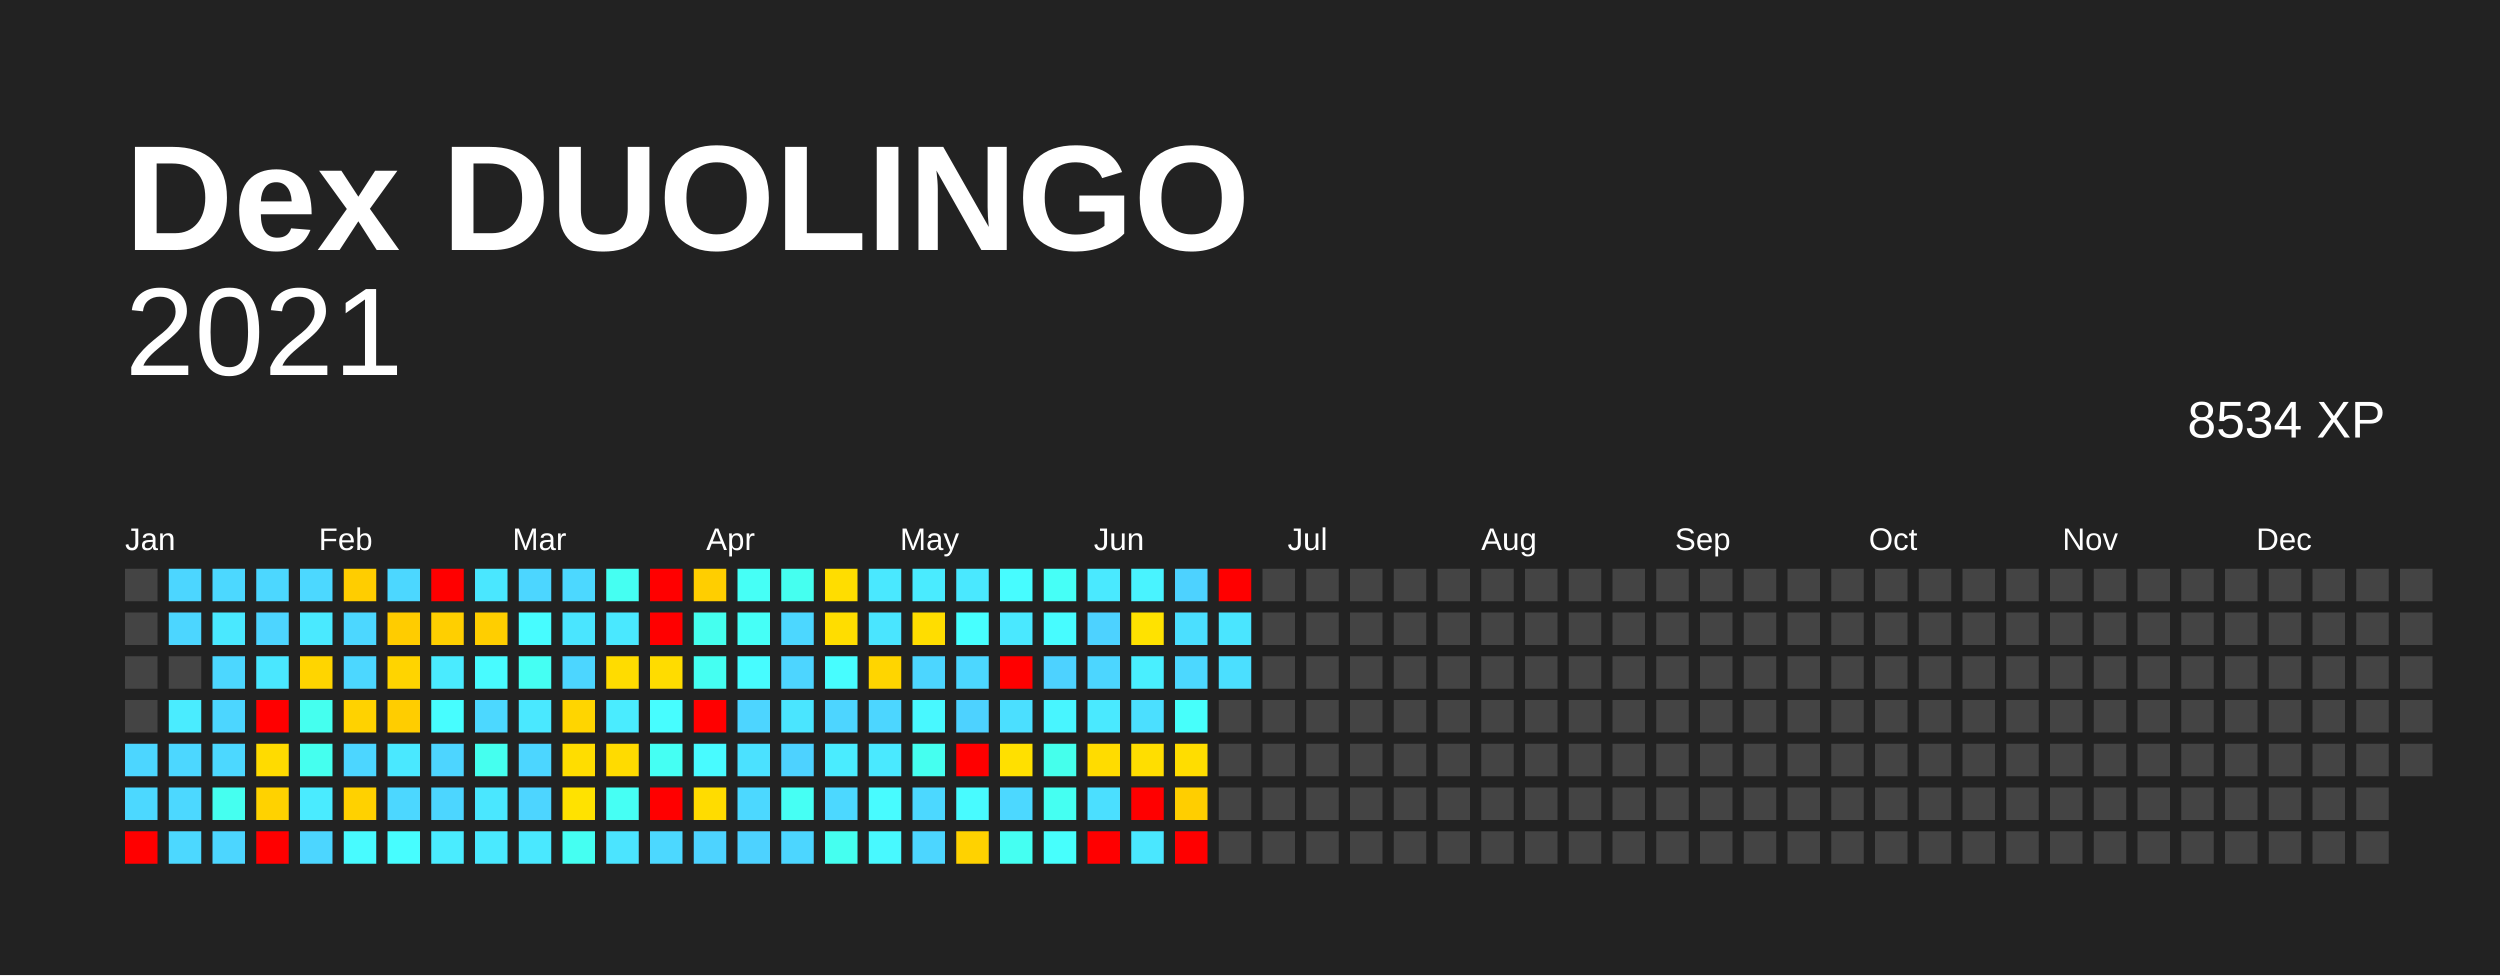
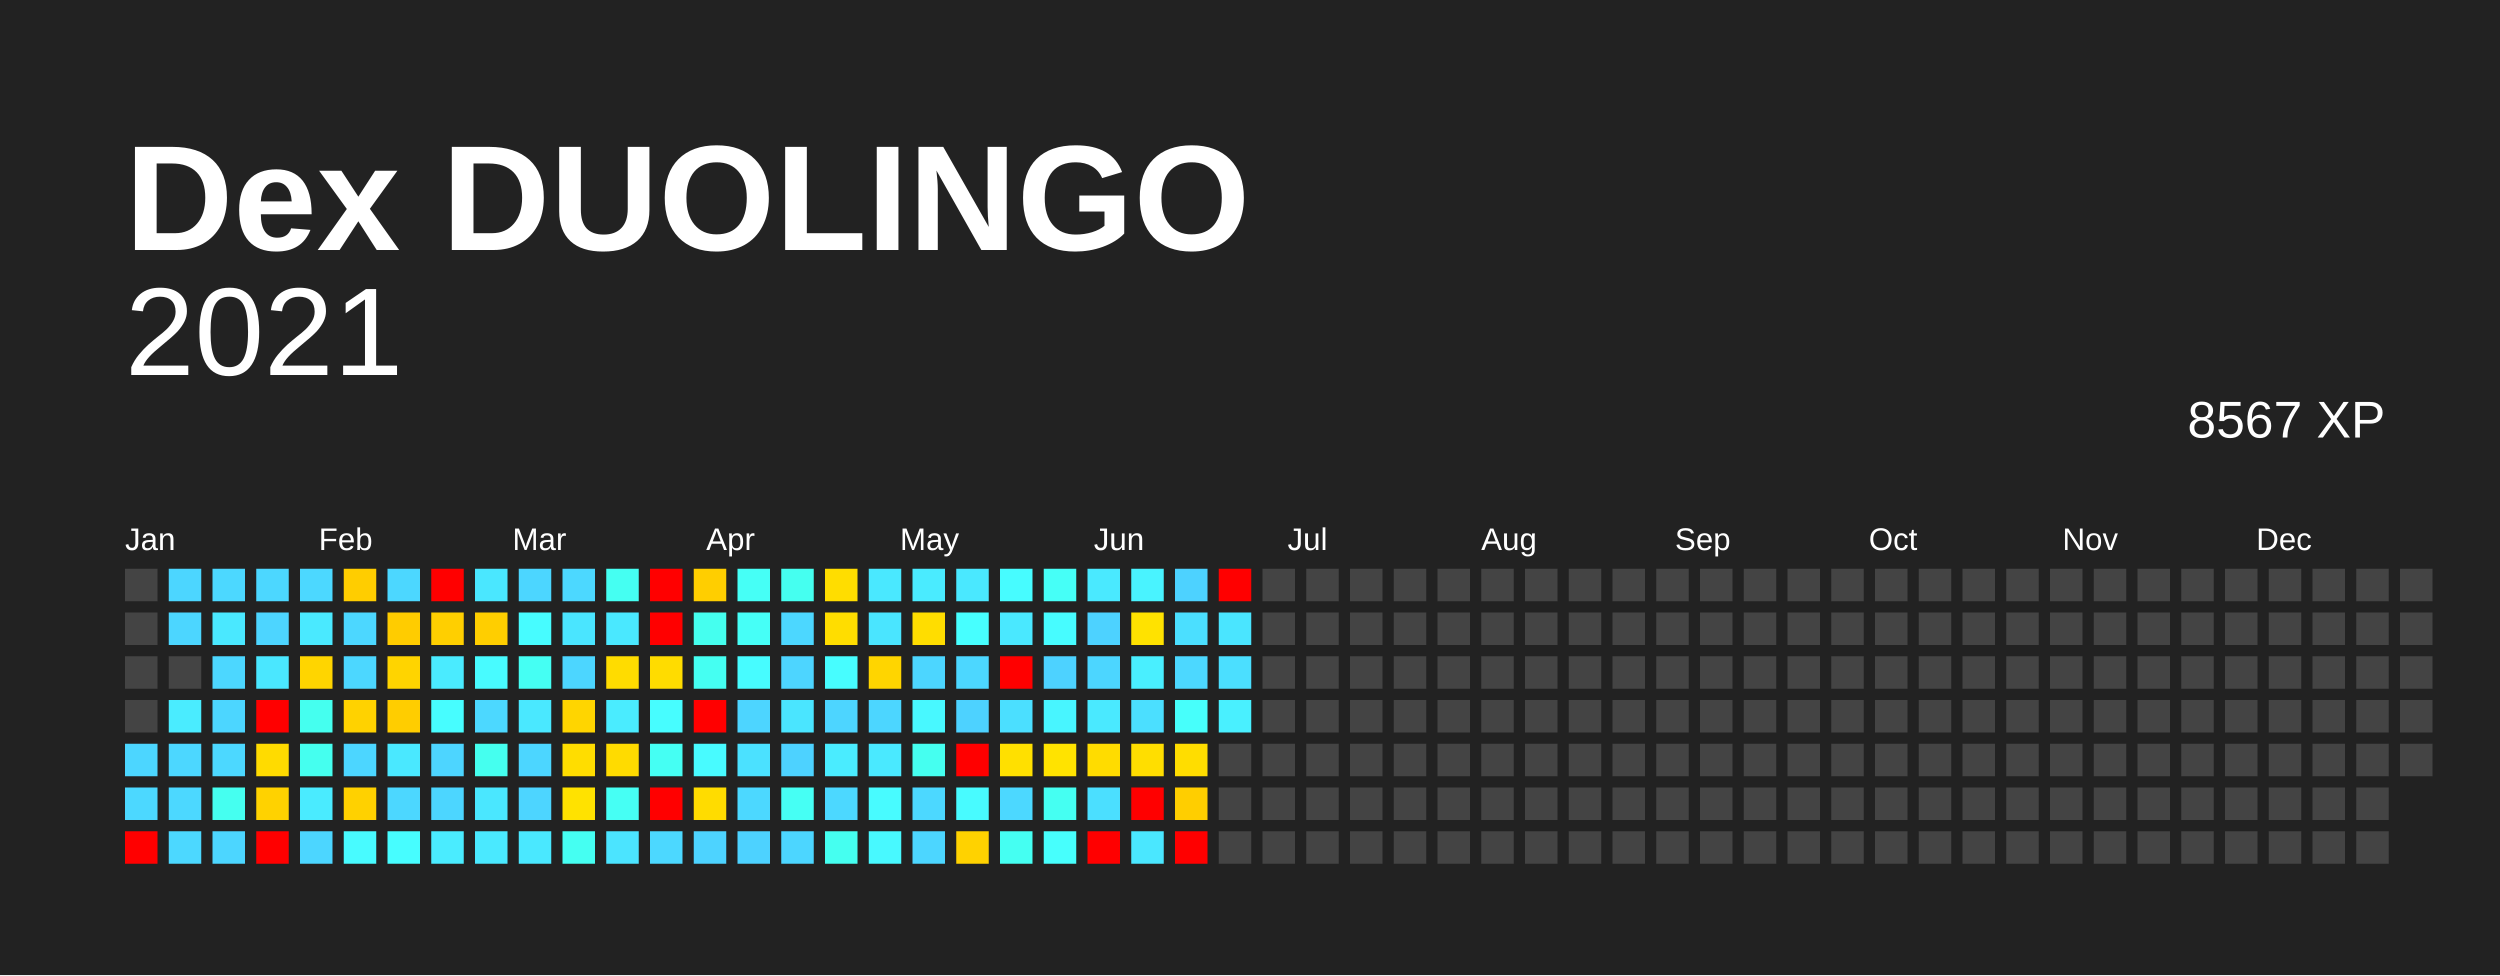
<svg xmlns="http://www.w3.org/2000/svg" baseProfile="full" height="78mm" version="1.1" viewBox="0,0,200,78" width="200mm">
  <defs />
  <rect fill="#222222" height="78" width="200" x="0" y="0" />
  <text fill="#FFFFFF" style="font-size:12px; font-family:Arial; font-weight:bold;" x="10" y="20">Dex DUOLINGO</text>
  <text alignment-baseline="hanging" fill="#FFFFFF" style="font-size:10.0px; font-family:Arial;" x="10" y="30">2021</text>
-   <text alignment-baseline="hanging" fill="#FFFFFF" style="font-size:4.125px; font-family:Arial;" x="175" y="35">8534 XP</text>
+   <text alignment-baseline="hanging" fill="#FFFFFF" style="font-size:4.125px; font-family:Arial;" x="175" y="35">8567 XP</text>
  <text fill="#FFFFFF" style="font-size:2.5px; font-family:Arial" x="10.0" y="44">Jan</text>
  <text fill="#FFFFFF" style="font-size:2.5px; font-family:Arial" x="25.5" y="44">Feb</text>
  <text fill="#FFFFFF" style="font-size:2.5px; font-family:Arial" x="41.0" y="44">Mar</text>
  <text fill="#FFFFFF" style="font-size:2.5px; font-family:Arial" x="56.5" y="44">Apr</text>
  <text fill="#FFFFFF" style="font-size:2.5px; font-family:Arial" x="72.0" y="44">May</text>
  <text fill="#FFFFFF" style="font-size:2.5px; font-family:Arial" x="87.5" y="44">Jun</text>
  <text fill="#FFFFFF" style="font-size:2.5px; font-family:Arial" x="103.0" y="44">Jul</text>
  <text fill="#FFFFFF" style="font-size:2.5px; font-family:Arial" x="118.5" y="44">Aug</text>
  <text fill="#FFFFFF" style="font-size:2.5px; font-family:Arial" x="134.0" y="44">Sep</text>
  <text fill="#FFFFFF" style="font-size:2.5px; font-family:Arial" x="149.5" y="44">Oct</text>
  <text fill="#FFFFFF" style="font-size:2.5px; font-family:Arial" x="165.0" y="44">Nov</text>
  <text fill="#FFFFFF" style="font-size:2.5px; font-family:Arial" x="180.5" y="44">Dec</text>
  <rect fill="#444444" height="2.6" width="2.6" x="10.0" y="45.5" />
  <rect fill="#444444" height="2.6" width="2.6" x="10.0" y="49.0" />
  <rect fill="#444444" height="2.6" width="2.6" x="10.0" y="52.5" />
  <rect fill="#444444" height="2.6" width="2.6" x="10.0" y="56.0" />
  <rect fill="#4cd6ff" height="2.6" width="2.6" x="10.0" y="59.5" />
  <rect fill="#4cd8ff" height="2.6" width="2.6" x="10.0" y="63.0" />
  <rect fill="red" height="2.6" width="2.6" x="10.0" y="66.5" />
  <rect fill="#4cd6ff" height="2.6" width="2.6" x="13.5" y="45.5" />
  <rect fill="#4cd6ff" height="2.6" width="2.6" x="13.5" y="49.0" />
  <rect fill="#444444" height="2.6" width="2.6" x="13.5" y="52.5" />
  <rect fill="#4aecff" height="2.6" width="2.6" x="13.5" y="56.0" />
  <rect fill="#4cd7ff" height="2.6" width="2.6" x="13.5" y="59.5" />
  <rect fill="#4cd8ff" height="2.6" width="2.6" x="13.5" y="63.0" />
  <rect fill="#4cd8ff" height="2.6" width="2.6" x="13.5" y="66.5" />
  <rect fill="#4cd8ff" height="2.6" width="2.6" x="17.0" y="45.5" />
  <rect fill="#4ae8ff" height="2.6" width="2.6" x="17.0" y="49.0" />
  <rect fill="#4cd7ff" height="2.6" width="2.6" x="17.0" y="52.5" />
  <rect fill="#4cd6ff" height="2.6" width="2.6" x="17.0" y="56.0" />
  <rect fill="#4cd8ff" height="2.6" width="2.6" x="17.0" y="59.5" />
  <rect fill="#45fff0" height="2.6" width="2.6" x="17.0" y="63.0" />
  <rect fill="#4cd6ff" height="2.6" width="2.6" x="17.0" y="66.5" />
  <rect fill="#4cd7ff" height="2.6" width="2.6" x="20.5" y="45.5" />
  <rect fill="#4dd5ff" height="2.6" width="2.6" x="20.5" y="49.0" />
  <rect fill="#4ae7ff" height="2.6" width="2.6" x="20.5" y="52.5" />
  <rect fill="red" height="2.6" width="2.6" x="20.5" y="56.0" />
  <rect fill="#ffdb00" height="2.6" width="2.6" x="20.5" y="59.5" />
  <rect fill="#ffd200" height="2.6" width="2.6" x="20.5" y="63.0" />
  <rect fill="red" height="2.6" width="2.6" x="20.5" y="66.5" />
  <rect fill="#4cd8ff" height="2.6" width="2.6" x="24.0" y="45.5" />
  <rect fill="#4ae9ff" height="2.6" width="2.6" x="24.0" y="49.0" />
  <rect fill="#ffd500" height="2.6" width="2.6" x="24.0" y="52.5" />
  <rect fill="#45ffef" height="2.6" width="2.6" x="24.0" y="56.0" />
  <rect fill="#45ffef" height="2.6" width="2.6" x="24.0" y="59.5" />
  <rect fill="#4aebff" height="2.6" width="2.6" x="24.0" y="63.0" />
  <rect fill="#4cd6ff" height="2.6" width="2.6" x="24.0" y="66.5" />
  <rect fill="#ffcd00" height="2.6" width="2.6" x="27.5" y="45.5" />
  <rect fill="#4cd7ff" height="2.6" width="2.6" x="27.5" y="49.0" />
  <rect fill="#4cd7ff" height="2.6" width="2.6" x="27.5" y="52.5" />
  <rect fill="#ffd200" height="2.6" width="2.6" x="27.5" y="56.0" />
  <rect fill="#4cd6ff" height="2.6" width="2.6" x="27.5" y="59.5" />
  <rect fill="#ffd100" height="2.6" width="2.6" x="27.5" y="63.0" />
  <rect fill="#48fbff" height="2.6" width="2.6" x="27.5" y="66.5" />
  <rect fill="#4cd7ff" height="2.6" width="2.6" x="31.0" y="45.5" />
  <rect fill="#ffcc00" height="2.6" width="2.6" x="31.0" y="49.0" />
  <rect fill="#ffd400" height="2.6" width="2.6" x="31.0" y="52.5" />
  <rect fill="#ffcd00" height="2.6" width="2.6" x="31.0" y="56.0" />
  <rect fill="#4ae8ff" height="2.6" width="2.6" x="31.0" y="59.5" />
  <rect fill="#4cd7ff" height="2.6" width="2.6" x="31.0" y="63.0" />
  <rect fill="#47fdff" height="2.6" width="2.6" x="31.0" y="66.5" />
  <rect fill="red" height="2.6" width="2.6" x="34.5" y="45.5" />
  <rect fill="#ffcf00" height="2.6" width="2.6" x="34.5" y="49.0" />
  <rect fill="#4aebff" height="2.6" width="2.6" x="34.5" y="52.5" />
  <rect fill="#47fdff" height="2.6" width="2.6" x="34.5" y="56.0" />
  <rect fill="#4dd5ff" height="2.6" width="2.6" x="34.5" y="59.5" />
  <rect fill="#4cd6ff" height="2.6" width="2.6" x="34.5" y="63.0" />
  <rect fill="#4aecff" height="2.6" width="2.6" x="34.5" y="66.5" />
  <rect fill="#4ae7ff" height="2.6" width="2.6" x="38.0" y="45.5" />
  <rect fill="#ffce00" height="2.6" width="2.6" x="38.0" y="49.0" />
  <rect fill="#48fbff" height="2.6" width="2.6" x="38.0" y="52.5" />
  <rect fill="#4cd8ff" height="2.6" width="2.6" x="38.0" y="56.0" />
  <rect fill="#45ffef" height="2.6" width="2.6" x="38.0" y="59.5" />
  <rect fill="#4ae7ff" height="2.6" width="2.6" x="38.0" y="63.0" />
  <rect fill="#4ae9ff" height="2.6" width="2.6" x="38.0" y="66.5" />
  <rect fill="#4cd6ff" height="2.6" width="2.6" x="41.5" y="45.5" />
  <rect fill="#47fcff" height="2.6" width="2.6" x="41.5" y="49.0" />
  <rect fill="#45fff3" height="2.6" width="2.6" x="41.5" y="52.5" />
  <rect fill="#4ae8ff" height="2.6" width="2.6" x="41.5" y="56.0" />
  <rect fill="#4cd6ff" height="2.6" width="2.6" x="41.5" y="59.5" />
  <rect fill="#4dd5ff" height="2.6" width="2.6" x="41.5" y="63.0" />
  <rect fill="#4ae8ff" height="2.6" width="2.6" x="41.5" y="66.5" />
  <rect fill="#4cd8ff" height="2.6" width="2.6" x="45.0" y="45.5" />
  <rect fill="#4ae5ff" height="2.6" width="2.6" x="45.0" y="49.0" />
  <rect fill="#4cd6ff" height="2.6" width="2.6" x="45.0" y="52.5" />
  <rect fill="#ffd500" height="2.6" width="2.6" x="45.0" y="56.0" />
  <rect fill="#ffdd00" height="2.6" width="2.6" x="45.0" y="59.5" />
  <rect fill="#ffe200" height="2.6" width="2.6" x="45.0" y="63.0" />
  <rect fill="#45fff2" height="2.6" width="2.6" x="45.0" y="66.5" />
  <rect fill="#45fff2" height="2.6" width="2.6" x="48.5" y="45.5" />
  <rect fill="#4ae8ff" height="2.6" width="2.6" x="48.5" y="49.0" />
  <rect fill="#ffdc00" height="2.6" width="2.6" x="48.5" y="52.5" />
  <rect fill="#4aecff" height="2.6" width="2.6" x="48.5" y="56.0" />
  <rect fill="#ffdb00" height="2.6" width="2.6" x="48.5" y="59.5" />
  <rect fill="#46fff4" height="2.6" width="2.6" x="48.5" y="63.0" />
  <rect fill="#4be4ff" height="2.6" width="2.6" x="48.5" y="66.5" />
  <rect fill="red" height="2.6" width="2.6" x="52.0" y="45.5" />
  <rect fill="red" height="2.6" width="2.6" x="52.0" y="49.0" />
  <rect fill="#ffdc00" height="2.6" width="2.6" x="52.0" y="52.5" />
  <rect fill="#47fdff" height="2.6" width="2.6" x="52.0" y="56.0" />
  <rect fill="#45fff3" height="2.6" width="2.6" x="52.0" y="59.5" />
  <rect fill="red" height="2.6" width="2.6" x="52.0" y="63.0" />
  <rect fill="#4cd8ff" height="2.6" width="2.6" x="52.0" y="66.5" />
  <rect fill="#ffce00" height="2.6" width="2.6" x="55.5" y="45.5" />
  <rect fill="#45ffef" height="2.6" width="2.6" x="55.5" y="49.0" />
  <rect fill="#45fff2" height="2.6" width="2.6" x="55.5" y="52.5" />
  <rect fill="red" height="2.6" width="2.6" x="55.5" y="56.0" />
  <rect fill="#48fbff" height="2.6" width="2.6" x="55.5" y="59.5" />
  <rect fill="#ffdc00" height="2.6" width="2.6" x="55.5" y="63.0" />
  <rect fill="#4dd3ff" height="2.6" width="2.6" x="55.5" y="66.5" />
  <rect fill="#46fff6" height="2.6" width="2.6" x="59.0" y="45.5" />
  <rect fill="#46fff7" height="2.6" width="2.6" x="59.0" y="49.0" />
  <rect fill="#47fcff" height="2.6" width="2.6" x="59.0" y="52.5" />
  <rect fill="#4dd5ff" height="2.6" width="2.6" x="59.0" y="56.0" />
  <rect fill="#4be1ff" height="2.6" width="2.6" x="59.0" y="59.5" />
  <rect fill="#4cd8ff" height="2.6" width="2.6" x="59.0" y="63.0" />
  <rect fill="#4dd2ff" height="2.6" width="2.6" x="59.0" y="66.5" />
  <rect fill="#45fff0" height="2.6" width="2.6" x="62.5" y="45.5" />
  <rect fill="#4cd7ff" height="2.6" width="2.6" x="62.5" y="49.0" />
  <rect fill="#4dd5ff" height="2.6" width="2.6" x="62.5" y="52.5" />
  <rect fill="#4ae5ff" height="2.6" width="2.6" x="62.5" y="56.0" />
  <rect fill="#4dd2ff" height="2.6" width="2.6" x="62.5" y="59.5" />
  <rect fill="#46fff4" height="2.6" width="2.6" x="62.5" y="63.0" />
  <rect fill="#4cd6ff" height="2.6" width="2.6" x="62.5" y="66.5" />
  <rect fill="#ffdd00" height="2.6" width="2.6" x="66.0" y="45.5" />
  <rect fill="#ffdd00" height="2.6" width="2.6" x="66.0" y="49.0" />
  <rect fill="#47fdff" height="2.6" width="2.6" x="66.0" y="52.5" />
  <rect fill="#4dd5ff" height="2.6" width="2.6" x="66.0" y="56.0" />
  <rect fill="#4aecff" height="2.6" width="2.6" x="66.0" y="59.5" />
  <rect fill="#4cd8ff" height="2.6" width="2.6" x="66.0" y="63.0" />
  <rect fill="#45fff0" height="2.6" width="2.6" x="66.0" y="66.5" />
  <rect fill="#4ae8ff" height="2.6" width="2.6" x="69.5" y="45.5" />
  <rect fill="#4ae5ff" height="2.6" width="2.6" x="69.5" y="49.0" />
  <rect fill="#ffd500" height="2.6" width="2.6" x="69.5" y="52.5" />
  <rect fill="#4cd6ff" height="2.6" width="2.6" x="69.5" y="56.0" />
  <rect fill="#4ae9ff" height="2.6" width="2.6" x="69.5" y="59.5" />
  <rect fill="#48fbff" height="2.6" width="2.6" x="69.5" y="63.0" />
  <rect fill="#48f9ff" height="2.6" width="2.6" x="69.5" y="66.5" />
  <rect fill="#4aebff" height="2.6" width="2.6" x="73.0" y="45.5" />
  <rect fill="#ffdd00" height="2.6" width="2.6" x="73.0" y="49.0" />
  <rect fill="#4cd6ff" height="2.6" width="2.6" x="73.0" y="52.5" />
  <rect fill="#48f8ff" height="2.6" width="2.6" x="73.0" y="56.0" />
  <rect fill="#45fff0" height="2.6" width="2.6" x="73.0" y="59.5" />
  <rect fill="#4cd8ff" height="2.6" width="2.6" x="73.0" y="63.0" />
  <rect fill="#4cd6ff" height="2.6" width="2.6" x="73.0" y="66.5" />
  <rect fill="#4ae8ff" height="2.6" width="2.6" x="76.5" y="45.5" />
  <rect fill="#47ffff" height="2.6" width="2.6" x="76.5" y="49.0" />
  <rect fill="#4cd7ff" height="2.6" width="2.6" x="76.5" y="52.5" />
  <rect fill="#4dd2ff" height="2.6" width="2.6" x="76.5" y="56.0" />
  <rect fill="red" height="2.6" width="2.6" x="76.5" y="59.5" />
  <rect fill="#48fbff" height="2.6" width="2.6" x="76.5" y="63.0" />
  <rect fill="#ffd200" height="2.6" width="2.6" x="76.5" y="66.5" />
  <rect fill="#47fcff" height="2.6" width="2.6" x="80.0" y="45.5" />
  <rect fill="#4ae8ff" height="2.6" width="2.6" x="80.0" y="49.0" />
  <rect fill="red" height="2.6" width="2.6" x="80.0" y="52.5" />
  <rect fill="#4bdfff" height="2.6" width="2.6" x="80.0" y="56.0" />
  <rect fill="#ffe000" height="2.6" width="2.6" x="80.0" y="59.5" />
  <rect fill="#4cd8ff" height="2.6" width="2.6" x="80.0" y="63.0" />
  <rect fill="#45fff2" height="2.6" width="2.6" x="80.0" y="66.5" />
  <rect fill="#46fff7" height="2.6" width="2.6" x="83.5" y="45.5" />
  <rect fill="#47fcff" height="2.6" width="2.6" x="83.5" y="49.0" />
  <rect fill="#4dd2ff" height="2.6" width="2.6" x="83.5" y="52.5" />
  <rect fill="#48f5ff" height="2.6" width="2.6" x="83.5" y="56.0" />
-   <rect fill="#45ffec" height="2.6" width="2.6" x="83.5" y="59.5" />
+   <rect fill="#ffe300" height="2.6" width="2.6" x="83.5" y="59.5" />
  <rect fill="#45fff2" height="2.6" width="2.6" x="83.5" y="63.0" />
  <rect fill="#47fffd" height="2.6" width="2.6" x="83.5" y="66.5" />
  <rect fill="#4ae9ff" height="2.6" width="2.6" x="87.0" y="45.5" />
  <rect fill="#4dd2ff" height="2.6" width="2.6" x="87.0" y="49.0" />
  <rect fill="#4cd6ff" height="2.6" width="2.6" x="87.0" y="52.5" />
  <rect fill="#4ae9ff" height="2.6" width="2.6" x="87.0" y="56.0" />
  <rect fill="#ffdc00" height="2.6" width="2.6" x="87.0" y="59.5" />
  <rect fill="#4bdfff" height="2.6" width="2.6" x="87.0" y="63.0" />
  <rect fill="red" height="2.6" width="2.6" x="87.0" y="66.5" />
  <rect fill="#49f3ff" height="2.6" width="2.6" x="90.5" y="45.5" />
  <rect fill="#ffe200" height="2.6" width="2.6" x="90.5" y="49.0" />
  <rect fill="#49efff" height="2.6" width="2.6" x="90.5" y="52.5" />
  <rect fill="#4bdfff" height="2.6" width="2.6" x="90.5" y="56.0" />
  <rect fill="#ffde00" height="2.6" width="2.6" x="90.5" y="59.5" />
  <rect fill="red" height="2.6" width="2.6" x="90.5" y="63.0" />
  <rect fill="#4ae7ff" height="2.6" width="2.6" x="90.5" y="66.5" />
  <rect fill="#4dd2ff" height="2.6" width="2.6" x="94.0" y="45.5" />
  <rect fill="#4bdfff" height="2.6" width="2.6" x="94.0" y="49.0" />
  <rect fill="#4cd8ff" height="2.6" width="2.6" x="94.0" y="52.5" />
  <rect fill="#47fffb" height="2.6" width="2.6" x="94.0" y="56.0" />
  <rect fill="#ffdd00" height="2.6" width="2.6" x="94.0" y="59.5" />
  <rect fill="#ffce00" height="2.6" width="2.6" x="94.0" y="63.0" />
  <rect fill="red" height="2.6" width="2.6" x="94.0" y="66.5" />
  <rect fill="red" height="2.6" width="2.6" x="97.5" y="45.5" />
  <rect fill="#4ae5ff" height="2.6" width="2.6" x="97.5" y="49.0" />
  <rect fill="#4bdfff" height="2.6" width="2.6" x="97.5" y="52.5" />
-   <rect fill="#444444" height="2.6" width="2.6" x="97.5" y="56.0" />
+   <rect fill="#49f0ff" height="2.6" width="2.6" x="97.5" y="56.0" />
  <rect fill="#444444" height="2.6" width="2.6" x="97.5" y="59.5" />
  <rect fill="#444444" height="2.6" width="2.6" x="97.5" y="63.0" />
  <rect fill="#444444" height="2.6" width="2.6" x="97.5" y="66.5" />
  <rect fill="#444444" height="2.6" width="2.6" x="101.0" y="45.5" />
  <rect fill="#444444" height="2.6" width="2.6" x="101.0" y="49.0" />
  <rect fill="#444444" height="2.6" width="2.6" x="101.0" y="52.5" />
  <rect fill="#444444" height="2.6" width="2.6" x="101.0" y="56.0" />
  <rect fill="#444444" height="2.6" width="2.6" x="101.0" y="59.5" />
  <rect fill="#444444" height="2.6" width="2.6" x="101.0" y="63.0" />
  <rect fill="#444444" height="2.6" width="2.6" x="101.0" y="66.5" />
  <rect fill="#444444" height="2.6" width="2.6" x="104.5" y="45.5" />
  <rect fill="#444444" height="2.6" width="2.6" x="104.5" y="49.0" />
  <rect fill="#444444" height="2.6" width="2.6" x="104.5" y="52.5" />
  <rect fill="#444444" height="2.6" width="2.6" x="104.5" y="56.0" />
  <rect fill="#444444" height="2.6" width="2.6" x="104.5" y="59.5" />
  <rect fill="#444444" height="2.6" width="2.6" x="104.5" y="63.0" />
  <rect fill="#444444" height="2.6" width="2.6" x="104.5" y="66.5" />
  <rect fill="#444444" height="2.6" width="2.6" x="108.0" y="45.5" />
  <rect fill="#444444" height="2.6" width="2.6" x="108.0" y="49.0" />
  <rect fill="#444444" height="2.6" width="2.6" x="108.0" y="52.5" />
  <rect fill="#444444" height="2.6" width="2.6" x="108.0" y="56.0" />
  <rect fill="#444444" height="2.6" width="2.6" x="108.0" y="59.5" />
  <rect fill="#444444" height="2.6" width="2.6" x="108.0" y="63.0" />
  <rect fill="#444444" height="2.6" width="2.6" x="108.0" y="66.5" />
  <rect fill="#444444" height="2.6" width="2.6" x="111.5" y="45.5" />
  <rect fill="#444444" height="2.6" width="2.6" x="111.5" y="49.0" />
  <rect fill="#444444" height="2.6" width="2.6" x="111.5" y="52.5" />
  <rect fill="#444444" height="2.6" width="2.6" x="111.5" y="56.0" />
  <rect fill="#444444" height="2.6" width="2.6" x="111.5" y="59.5" />
  <rect fill="#444444" height="2.6" width="2.6" x="111.5" y="63.0" />
  <rect fill="#444444" height="2.6" width="2.6" x="111.5" y="66.5" />
  <rect fill="#444444" height="2.6" width="2.6" x="115.0" y="45.5" />
  <rect fill="#444444" height="2.6" width="2.6" x="115.0" y="49.0" />
  <rect fill="#444444" height="2.6" width="2.6" x="115.0" y="52.5" />
  <rect fill="#444444" height="2.6" width="2.6" x="115.0" y="56.0" />
  <rect fill="#444444" height="2.6" width="2.6" x="115.0" y="59.5" />
  <rect fill="#444444" height="2.6" width="2.6" x="115.0" y="63.0" />
  <rect fill="#444444" height="2.6" width="2.6" x="115.0" y="66.5" />
  <rect fill="#444444" height="2.6" width="2.6" x="118.5" y="45.5" />
  <rect fill="#444444" height="2.6" width="2.6" x="118.5" y="49.0" />
  <rect fill="#444444" height="2.6" width="2.6" x="118.5" y="52.5" />
  <rect fill="#444444" height="2.6" width="2.6" x="118.5" y="56.0" />
  <rect fill="#444444" height="2.6" width="2.6" x="118.5" y="59.5" />
  <rect fill="#444444" height="2.6" width="2.6" x="118.5" y="63.0" />
  <rect fill="#444444" height="2.6" width="2.6" x="118.5" y="66.5" />
  <rect fill="#444444" height="2.6" width="2.6" x="122.0" y="45.5" />
  <rect fill="#444444" height="2.6" width="2.6" x="122.0" y="49.0" />
  <rect fill="#444444" height="2.6" width="2.6" x="122.0" y="52.5" />
  <rect fill="#444444" height="2.6" width="2.6" x="122.0" y="56.0" />
  <rect fill="#444444" height="2.6" width="2.6" x="122.0" y="59.5" />
  <rect fill="#444444" height="2.6" width="2.6" x="122.0" y="63.0" />
  <rect fill="#444444" height="2.6" width="2.6" x="122.0" y="66.5" />
  <rect fill="#444444" height="2.6" width="2.6" x="125.5" y="45.5" />
  <rect fill="#444444" height="2.6" width="2.6" x="125.5" y="49.0" />
  <rect fill="#444444" height="2.6" width="2.6" x="125.5" y="52.5" />
  <rect fill="#444444" height="2.6" width="2.6" x="125.5" y="56.0" />
  <rect fill="#444444" height="2.6" width="2.6" x="125.5" y="59.5" />
  <rect fill="#444444" height="2.6" width="2.6" x="125.5" y="63.0" />
  <rect fill="#444444" height="2.6" width="2.6" x="125.5" y="66.5" />
  <rect fill="#444444" height="2.6" width="2.6" x="129.0" y="45.5" />
  <rect fill="#444444" height="2.6" width="2.6" x="129.0" y="49.0" />
  <rect fill="#444444" height="2.6" width="2.6" x="129.0" y="52.5" />
  <rect fill="#444444" height="2.6" width="2.6" x="129.0" y="56.0" />
  <rect fill="#444444" height="2.6" width="2.6" x="129.0" y="59.5" />
  <rect fill="#444444" height="2.6" width="2.6" x="129.0" y="63.0" />
  <rect fill="#444444" height="2.6" width="2.6" x="129.0" y="66.5" />
  <rect fill="#444444" height="2.6" width="2.6" x="132.5" y="45.5" />
  <rect fill="#444444" height="2.6" width="2.6" x="132.5" y="49.0" />
  <rect fill="#444444" height="2.6" width="2.6" x="132.5" y="52.5" />
  <rect fill="#444444" height="2.6" width="2.6" x="132.5" y="56.0" />
  <rect fill="#444444" height="2.6" width="2.6" x="132.5" y="59.5" />
  <rect fill="#444444" height="2.6" width="2.6" x="132.5" y="63.0" />
  <rect fill="#444444" height="2.6" width="2.6" x="132.5" y="66.5" />
  <rect fill="#444444" height="2.6" width="2.6" x="136.0" y="45.5" />
  <rect fill="#444444" height="2.6" width="2.6" x="136.0" y="49.0" />
  <rect fill="#444444" height="2.6" width="2.6" x="136.0" y="52.5" />
  <rect fill="#444444" height="2.6" width="2.6" x="136.0" y="56.0" />
  <rect fill="#444444" height="2.6" width="2.6" x="136.0" y="59.5" />
  <rect fill="#444444" height="2.6" width="2.6" x="136.0" y="63.0" />
  <rect fill="#444444" height="2.6" width="2.6" x="136.0" y="66.5" />
  <rect fill="#444444" height="2.6" width="2.6" x="139.5" y="45.5" />
  <rect fill="#444444" height="2.6" width="2.6" x="139.5" y="49.0" />
  <rect fill="#444444" height="2.6" width="2.6" x="139.5" y="52.5" />
  <rect fill="#444444" height="2.6" width="2.6" x="139.5" y="56.0" />
  <rect fill="#444444" height="2.6" width="2.6" x="139.5" y="59.5" />
  <rect fill="#444444" height="2.6" width="2.6" x="139.5" y="63.0" />
  <rect fill="#444444" height="2.6" width="2.6" x="139.5" y="66.5" />
  <rect fill="#444444" height="2.6" width="2.6" x="143.0" y="45.5" />
  <rect fill="#444444" height="2.6" width="2.6" x="143.0" y="49.0" />
  <rect fill="#444444" height="2.6" width="2.6" x="143.0" y="52.5" />
  <rect fill="#444444" height="2.6" width="2.6" x="143.0" y="56.0" />
  <rect fill="#444444" height="2.6" width="2.6" x="143.0" y="59.5" />
  <rect fill="#444444" height="2.6" width="2.6" x="143.0" y="63.0" />
  <rect fill="#444444" height="2.6" width="2.6" x="143.0" y="66.5" />
  <rect fill="#444444" height="2.6" width="2.6" x="146.5" y="45.5" />
  <rect fill="#444444" height="2.6" width="2.6" x="146.5" y="49.0" />
  <rect fill="#444444" height="2.6" width="2.6" x="146.5" y="52.5" />
  <rect fill="#444444" height="2.6" width="2.6" x="146.5" y="56.0" />
  <rect fill="#444444" height="2.6" width="2.6" x="146.5" y="59.5" />
  <rect fill="#444444" height="2.6" width="2.6" x="146.5" y="63.0" />
  <rect fill="#444444" height="2.6" width="2.6" x="146.5" y="66.5" />
  <rect fill="#444444" height="2.6" width="2.6" x="150.0" y="45.5" />
  <rect fill="#444444" height="2.6" width="2.6" x="150.0" y="49.0" />
  <rect fill="#444444" height="2.6" width="2.6" x="150.0" y="52.5" />
  <rect fill="#444444" height="2.6" width="2.6" x="150.0" y="56.0" />
  <rect fill="#444444" height="2.6" width="2.6" x="150.0" y="59.5" />
  <rect fill="#444444" height="2.6" width="2.6" x="150.0" y="63.0" />
  <rect fill="#444444" height="2.6" width="2.6" x="150.0" y="66.5" />
  <rect fill="#444444" height="2.6" width="2.6" x="153.5" y="45.5" />
  <rect fill="#444444" height="2.6" width="2.6" x="153.5" y="49.0" />
  <rect fill="#444444" height="2.6" width="2.6" x="153.5" y="52.5" />
  <rect fill="#444444" height="2.6" width="2.6" x="153.5" y="56.0" />
  <rect fill="#444444" height="2.6" width="2.6" x="153.5" y="59.5" />
  <rect fill="#444444" height="2.6" width="2.6" x="153.5" y="63.0" />
  <rect fill="#444444" height="2.6" width="2.6" x="153.5" y="66.5" />
  <rect fill="#444444" height="2.6" width="2.6" x="157.0" y="45.5" />
  <rect fill="#444444" height="2.6" width="2.6" x="157.0" y="49.0" />
  <rect fill="#444444" height="2.6" width="2.6" x="157.0" y="52.5" />
  <rect fill="#444444" height="2.6" width="2.6" x="157.0" y="56.0" />
  <rect fill="#444444" height="2.6" width="2.6" x="157.0" y="59.5" />
  <rect fill="#444444" height="2.6" width="2.6" x="157.0" y="63.0" />
  <rect fill="#444444" height="2.6" width="2.6" x="157.0" y="66.5" />
  <rect fill="#444444" height="2.6" width="2.6" x="160.5" y="45.5" />
  <rect fill="#444444" height="2.6" width="2.6" x="160.5" y="49.0" />
  <rect fill="#444444" height="2.6" width="2.6" x="160.5" y="52.5" />
  <rect fill="#444444" height="2.6" width="2.6" x="160.5" y="56.0" />
  <rect fill="#444444" height="2.6" width="2.6" x="160.5" y="59.5" />
  <rect fill="#444444" height="2.6" width="2.6" x="160.5" y="63.0" />
  <rect fill="#444444" height="2.6" width="2.6" x="160.5" y="66.5" />
  <rect fill="#444444" height="2.6" width="2.6" x="164.0" y="45.5" />
  <rect fill="#444444" height="2.6" width="2.6" x="164.0" y="49.0" />
  <rect fill="#444444" height="2.6" width="2.6" x="164.0" y="52.5" />
  <rect fill="#444444" height="2.6" width="2.6" x="164.0" y="56.0" />
  <rect fill="#444444" height="2.6" width="2.6" x="164.0" y="59.5" />
  <rect fill="#444444" height="2.6" width="2.6" x="164.0" y="63.0" />
  <rect fill="#444444" height="2.6" width="2.6" x="164.0" y="66.5" />
  <rect fill="#444444" height="2.6" width="2.6" x="167.5" y="45.5" />
  <rect fill="#444444" height="2.6" width="2.6" x="167.5" y="49.0" />
  <rect fill="#444444" height="2.6" width="2.6" x="167.5" y="52.5" />
  <rect fill="#444444" height="2.6" width="2.6" x="167.5" y="56.0" />
  <rect fill="#444444" height="2.6" width="2.6" x="167.5" y="59.5" />
  <rect fill="#444444" height="2.6" width="2.6" x="167.5" y="63.0" />
  <rect fill="#444444" height="2.6" width="2.6" x="167.5" y="66.5" />
  <rect fill="#444444" height="2.6" width="2.6" x="171.0" y="45.5" />
  <rect fill="#444444" height="2.6" width="2.6" x="171.0" y="49.0" />
  <rect fill="#444444" height="2.6" width="2.6" x="171.0" y="52.5" />
  <rect fill="#444444" height="2.6" width="2.6" x="171.0" y="56.0" />
  <rect fill="#444444" height="2.6" width="2.6" x="171.0" y="59.5" />
  <rect fill="#444444" height="2.6" width="2.6" x="171.0" y="63.0" />
  <rect fill="#444444" height="2.6" width="2.6" x="171.0" y="66.5" />
  <rect fill="#444444" height="2.6" width="2.6" x="174.5" y="45.5" />
  <rect fill="#444444" height="2.6" width="2.6" x="174.5" y="49.0" />
  <rect fill="#444444" height="2.6" width="2.6" x="174.5" y="52.5" />
  <rect fill="#444444" height="2.6" width="2.6" x="174.5" y="56.0" />
  <rect fill="#444444" height="2.6" width="2.6" x="174.5" y="59.5" />
  <rect fill="#444444" height="2.6" width="2.6" x="174.5" y="63.0" />
  <rect fill="#444444" height="2.6" width="2.6" x="174.5" y="66.5" />
  <rect fill="#444444" height="2.6" width="2.6" x="178.0" y="45.5" />
  <rect fill="#444444" height="2.6" width="2.6" x="178.0" y="49.0" />
  <rect fill="#444444" height="2.6" width="2.6" x="178.0" y="52.5" />
  <rect fill="#444444" height="2.6" width="2.6" x="178.0" y="56.0" />
  <rect fill="#444444" height="2.6" width="2.6" x="178.0" y="59.5" />
  <rect fill="#444444" height="2.6" width="2.6" x="178.0" y="63.0" />
  <rect fill="#444444" height="2.6" width="2.6" x="178.0" y="66.5" />
  <rect fill="#444444" height="2.6" width="2.6" x="181.5" y="45.5" />
  <rect fill="#444444" height="2.6" width="2.6" x="181.5" y="49.0" />
  <rect fill="#444444" height="2.6" width="2.6" x="181.5" y="52.5" />
  <rect fill="#444444" height="2.6" width="2.6" x="181.5" y="56.0" />
  <rect fill="#444444" height="2.6" width="2.6" x="181.5" y="59.5" />
  <rect fill="#444444" height="2.6" width="2.6" x="181.5" y="63.0" />
  <rect fill="#444444" height="2.6" width="2.6" x="181.5" y="66.5" />
  <rect fill="#444444" height="2.6" width="2.6" x="185.0" y="45.5" />
  <rect fill="#444444" height="2.6" width="2.6" x="185.0" y="49.0" />
  <rect fill="#444444" height="2.6" width="2.6" x="185.0" y="52.5" />
  <rect fill="#444444" height="2.6" width="2.6" x="185.0" y="56.0" />
  <rect fill="#444444" height="2.6" width="2.6" x="185.0" y="59.5" />
  <rect fill="#444444" height="2.6" width="2.6" x="185.0" y="63.0" />
  <rect fill="#444444" height="2.6" width="2.6" x="185.0" y="66.5" />
  <rect fill="#444444" height="2.6" width="2.6" x="188.5" y="45.5" />
  <rect fill="#444444" height="2.6" width="2.6" x="188.5" y="49.0" />
  <rect fill="#444444" height="2.6" width="2.6" x="188.5" y="52.5" />
  <rect fill="#444444" height="2.6" width="2.6" x="188.5" y="56.0" />
  <rect fill="#444444" height="2.6" width="2.6" x="188.5" y="59.5" />
  <rect fill="#444444" height="2.6" width="2.6" x="188.5" y="63.0" />
  <rect fill="#444444" height="2.6" width="2.6" x="188.5" y="66.5" />
  <rect fill="#444444" height="2.6" width="2.6" x="192.0" y="45.5" />
  <rect fill="#444444" height="2.6" width="2.6" x="192.0" y="49.0" />
  <rect fill="#444444" height="2.6" width="2.6" x="192.0" y="52.5" />
  <rect fill="#444444" height="2.6" width="2.6" x="192.0" y="56.0" />
  <rect fill="#444444" height="2.6" width="2.6" x="192.0" y="59.5" />
</svg>
